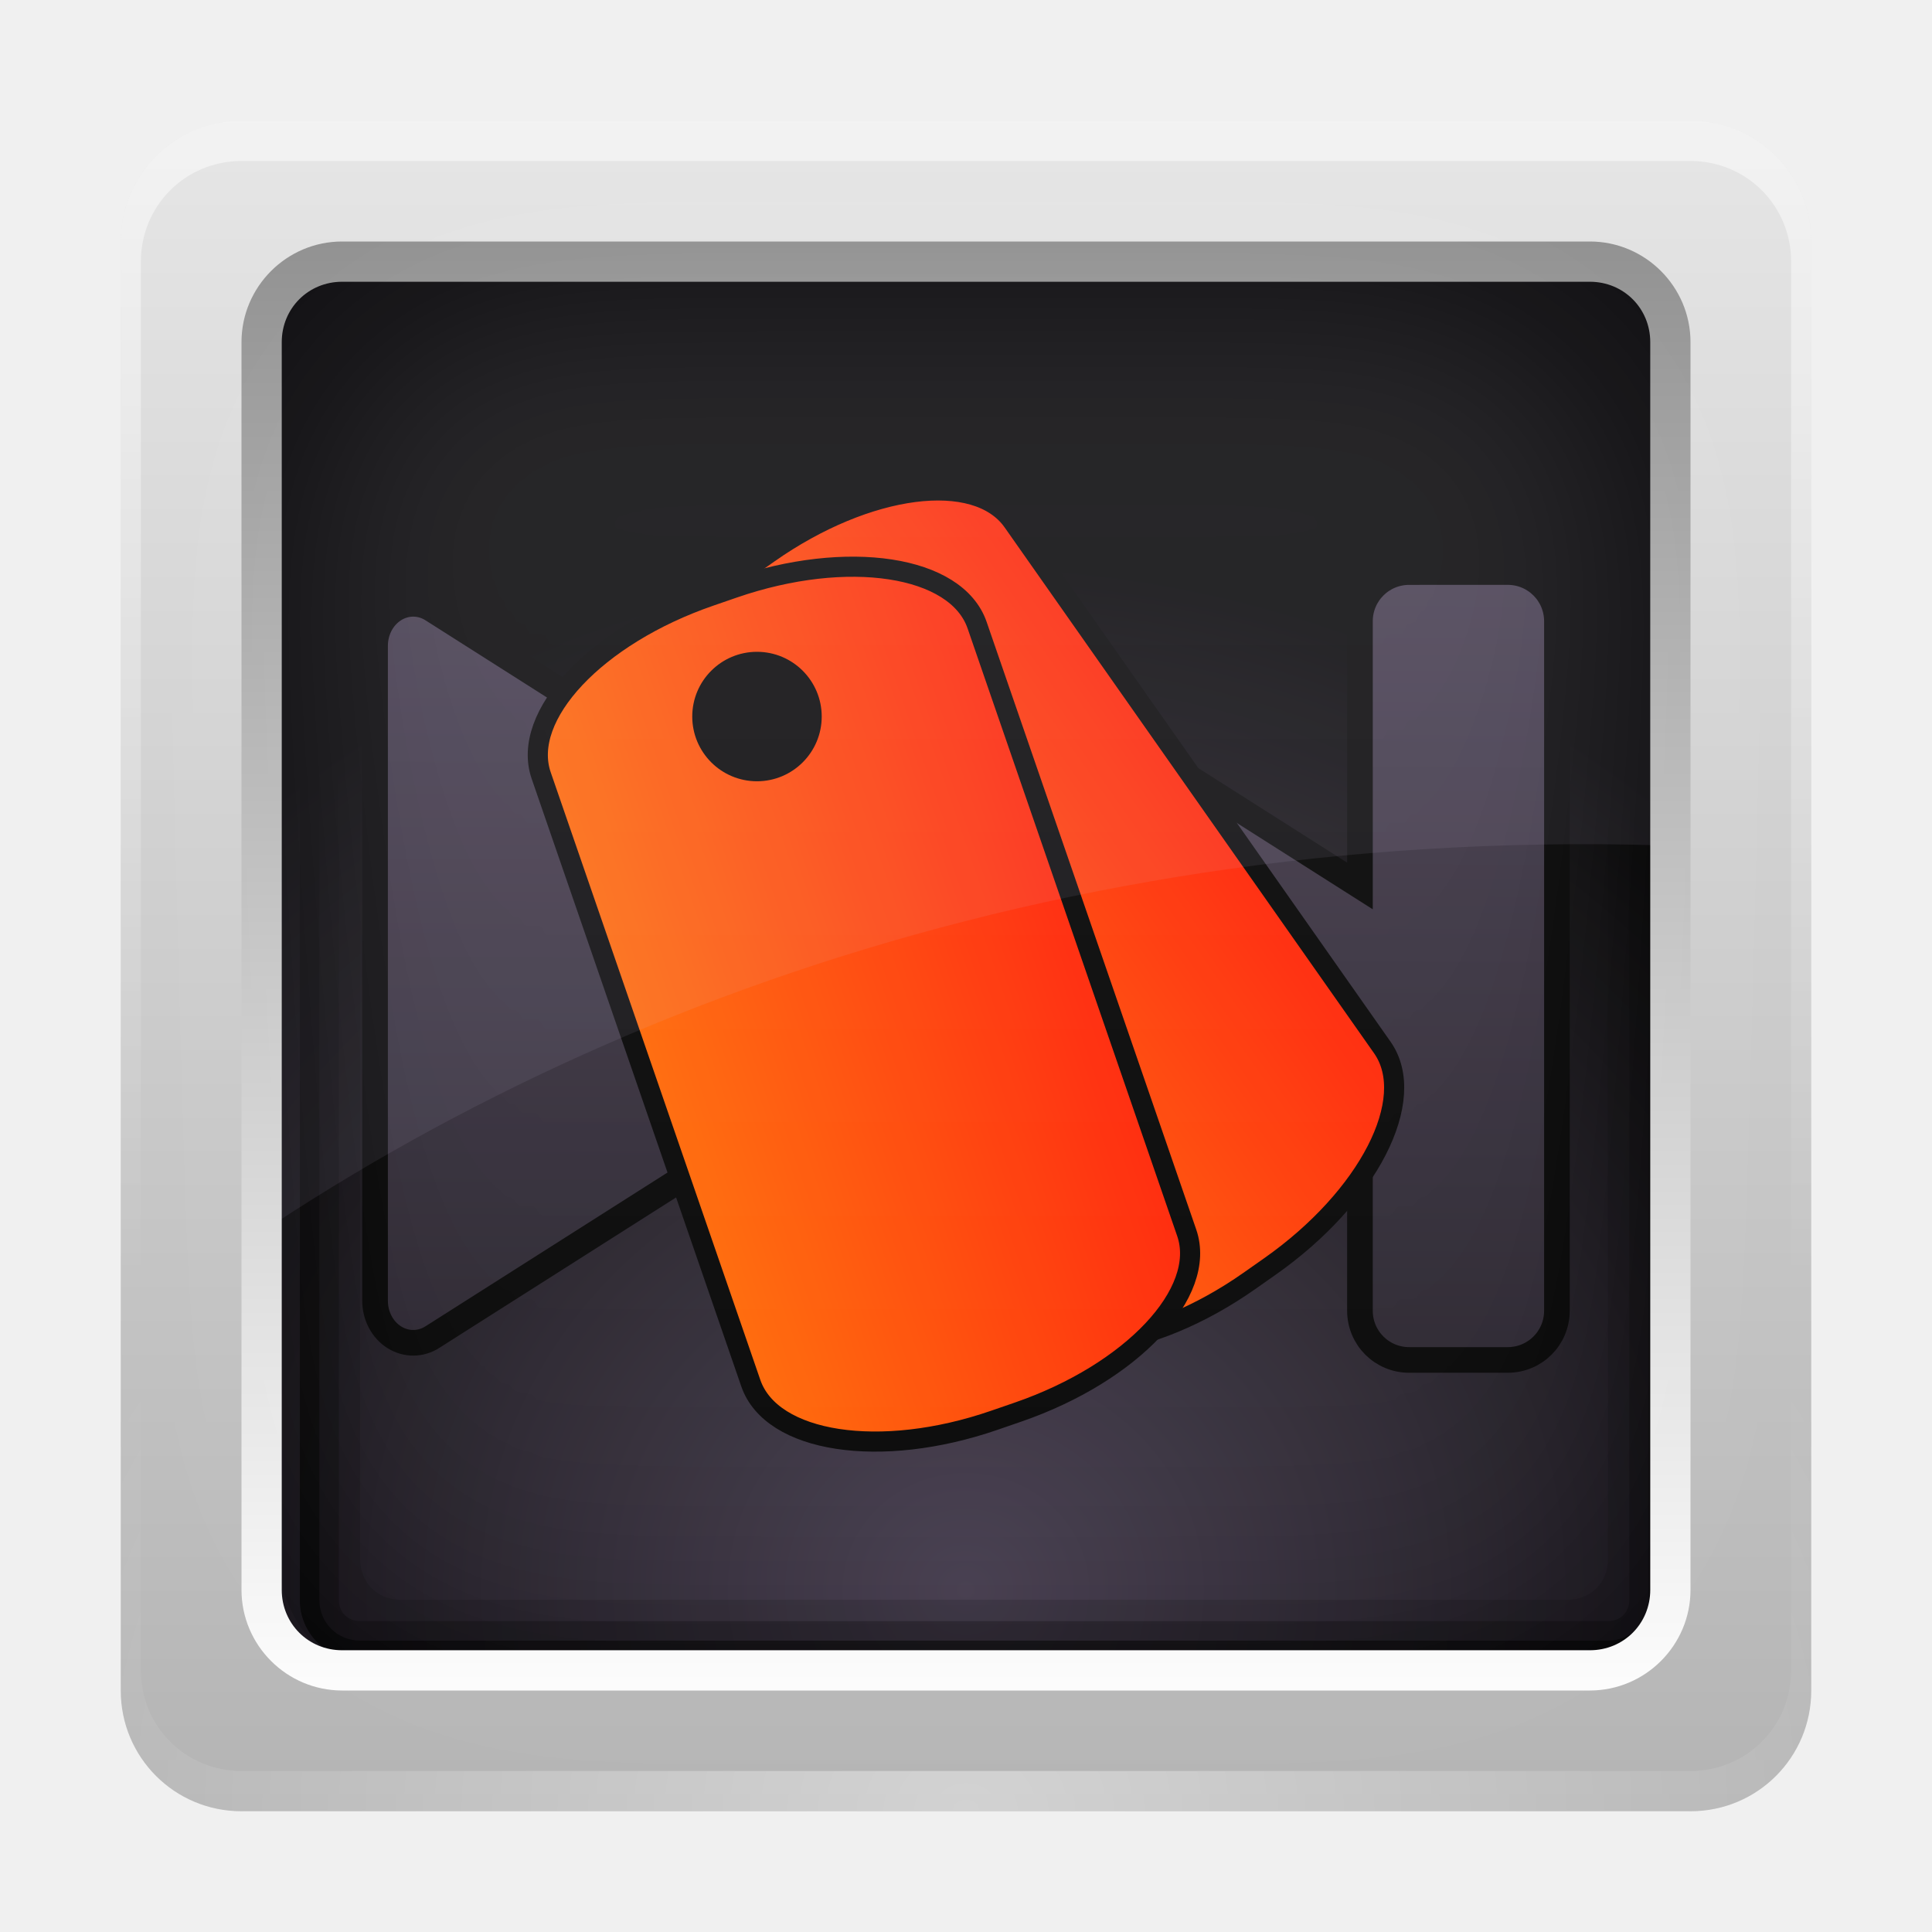
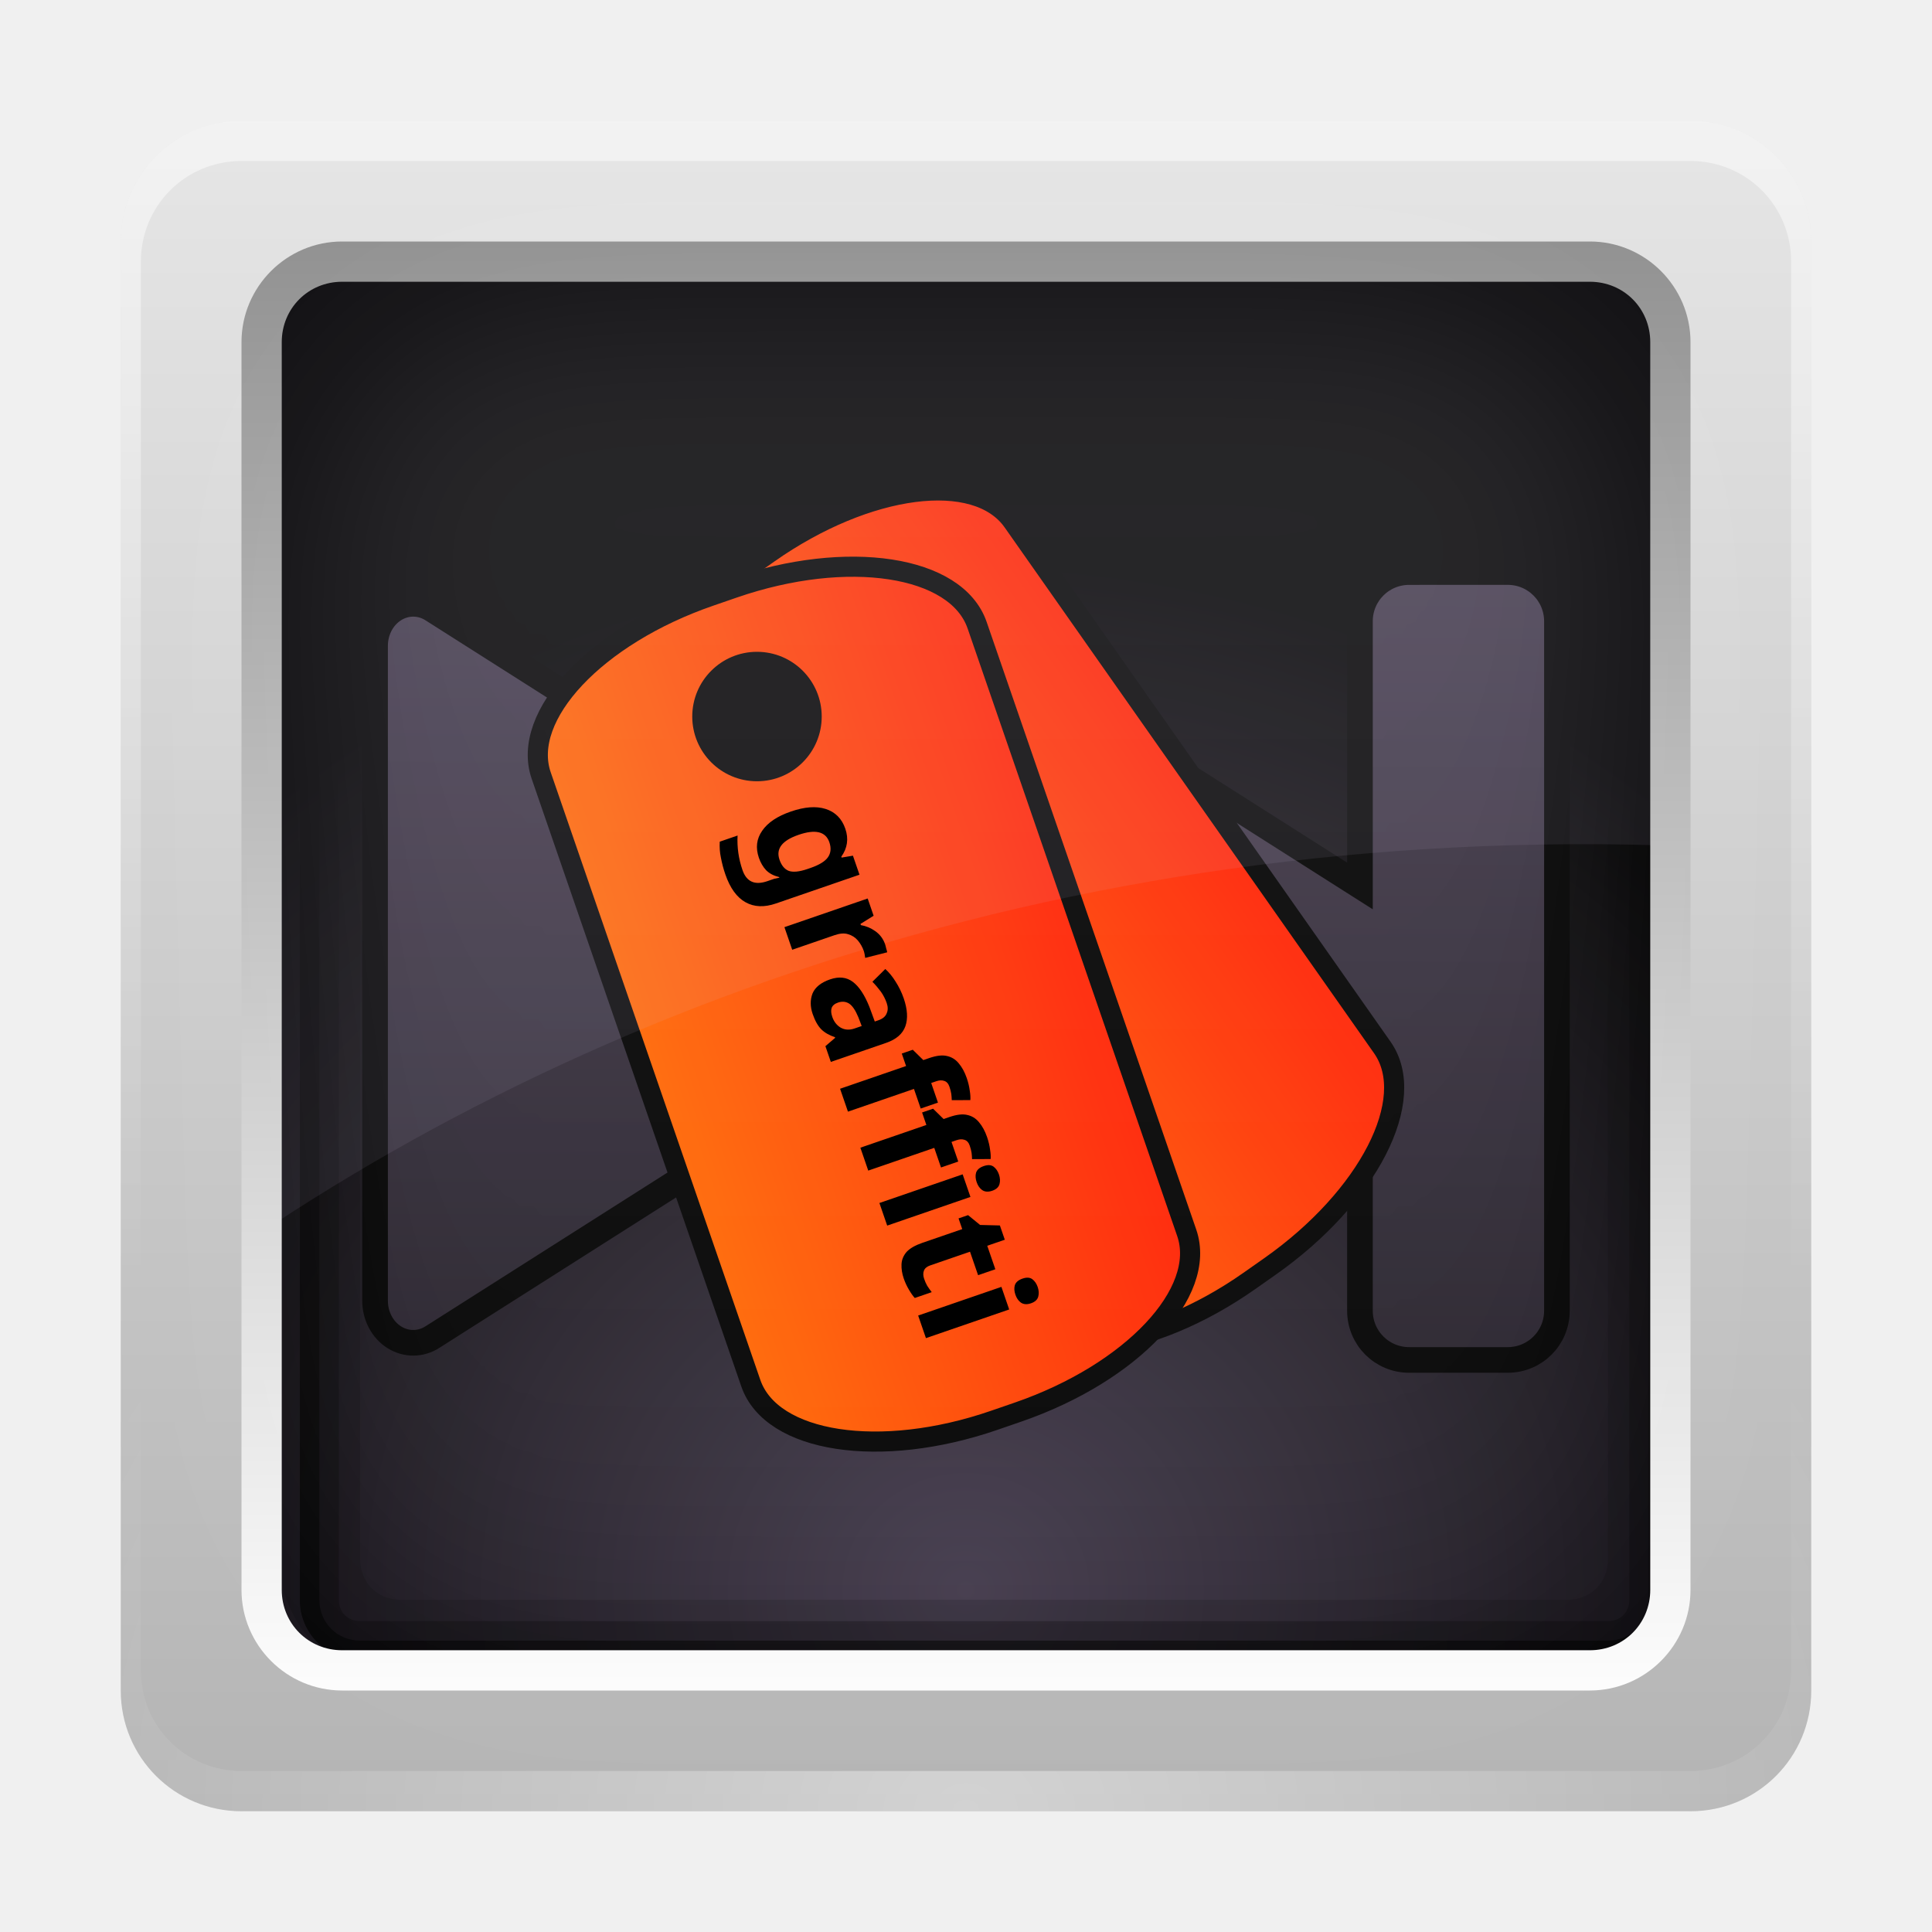
<svg xmlns="http://www.w3.org/2000/svg" xmlns:xlink="http://www.w3.org/1999/xlink" version="1.0" width="96" height="96" id="svg2408">
  <defs id="defs2410">
    <linearGradient id="linearGradient3224">
      <stop id="stop3226" style="stop-color:#42394b;stop-opacity:1" offset="0" />
      <stop id="stop3228" style="stop-color:#000000;stop-opacity:1" offset="1" />
    </linearGradient>
    <linearGradient x1="45.448" y1="92.54" x2="45.448" y2="7.017" id="ButtonShadow" gradientUnits="userSpaceOnUse" gradientTransform="scale(1.005865,0.994169)">
      <stop id="stop3750" style="stop-color:#000000;stop-opacity:1" offset="0" />
      <stop id="stop3752" style="stop-color:#000000;stop-opacity:0.588" offset="1" />
    </linearGradient>
    <filter color-interpolation-filters="sRGB" id="filter3174">
      <feGaussianBlur id="feGaussianBlur3176" stdDeviation="1.71" />
    </filter>
    <linearGradient id="linearGradient3224-6">
      <stop id="stop3226-2" style="stop-color:#42394b;stop-opacity:1" offset="0" />
      <stop id="stop3228-1" style="stop-color:#000000;stop-opacity:1" offset="1" />
    </linearGradient>
    <linearGradient id="linearGradient3187-5">
      <stop id="stop3189-3" style="stop-color:#b4b4b4;stop-opacity:1" offset="0" />
      <stop id="stop3191-2" style="stop-color:#e6e6e6;stop-opacity:1" offset="1" />
    </linearGradient>
    <linearGradient id="linearGradient3737-9">
      <stop id="stop3739-7" style="stop-color:#ffffff;stop-opacity:1" offset="0" />
      <stop id="stop3741-6" style="stop-color:#ffffff;stop-opacity:0" offset="1" />
    </linearGradient>
    <linearGradient id="linearGradient3465-2">
      <stop id="stop3467-0" style="stop-color:#919191;stop-opacity:1" offset="0" />
      <stop id="stop3469-6" style="stop-color:#fdfdfd;stop-opacity:1" offset="1" />
    </linearGradient>
    <linearGradient id="linearGradient3737-7-3">
      <stop id="stop3739-2-3" style="stop-color:#ffffff;stop-opacity:1" offset="0" />
      <stop id="stop3741-7-6" style="stop-color:#ffffff;stop-opacity:0" offset="1" />
    </linearGradient>
    <linearGradient id="linearGradient3737-4-0">
      <stop id="stop3739-8-4" style="stop-color:#ffffff;stop-opacity:1" offset="0" />
      <stop id="stop3741-71-8" style="stop-color:#ffffff;stop-opacity:0" offset="1" />
    </linearGradient>
    <clipPath id="clipPath3613-5">
      <rect width="84" height="84" rx="6" ry="6" x="6" y="6" id="rect3615-1" style="fill:#ffffff;fill-opacity:1;fill-rule:nonzero;stroke:none" />
    </clipPath>
    <filter x="-0.192" y="-0.192" width="1.384" height="1.384" color-interpolation-filters="sRGB" id="filter3794-2">
      <feGaussianBlur id="feGaussianBlur3796-9" stdDeviation="5.28" />
    </filter>
    <linearGradient xlink:href="#linearGradient3187-5" id="linearGradient4094" gradientUnits="userSpaceOnUse" x1="48" y1="90" x2="48" y2="5.988" />
    <linearGradient xlink:href="#linearGradient3737-9" id="linearGradient4096" gradientUnits="userSpaceOnUse" x1="36.357" y1="6" x2="36.357" y2="63.893" />
    <linearGradient xlink:href="#linearGradient3465-2" id="linearGradient4098" gradientUnits="userSpaceOnUse" gradientTransform="matrix(1.029412,0,0,1.029412,-1.411765,-1.411765)" x1="43.179" y1="13" x2="43.179" y2="83.295" />
    <radialGradient xlink:href="#linearGradient3737-7-3" id="radialGradient4100" gradientUnits="userSpaceOnUse" gradientTransform="matrix(1.157313,0,0,0.9959077,-7.551021,0.1971319)" cx="48" cy="90.172" fx="48" fy="90.172" r="42" />
    <linearGradient xlink:href="#linearGradient3737-4-0" id="linearGradient4102" gradientUnits="userSpaceOnUse" x1="48" y1="20.221" x2="48" y2="138.661" />
    <radialGradient xlink:href="#linearGradient3224-6" id="radialGradient4113" gradientUnits="userSpaceOnUse" gradientTransform="matrix(1.383005,-1.0350102e-8,0,1.312393,-17.14061,-23.7292)" cx="47.098" cy="78.287" fx="47.098" fy="78.287" r="38.957" />
    <linearGradient id="linearGradient4017">
      <stop id="stop4019" offset="0" style="stop-color:#ff6600;stop-opacity:1;" />
      <stop id="stop4021" offset="1" style="stop-color:#ff1e00;stop-opacity:1;" />
    </linearGradient>
    <filter id="filter3174-5" color-interpolation-filters="sRGB">
      <feGaussianBlur stdDeviation="1.71" id="feGaussianBlur3176-2" />
    </filter>
    <linearGradient gradientTransform="scale(1.005865,0.994169)" gradientUnits="userSpaceOnUse" id="ButtonShadow-4" y2="7.017" x2="45.448" y1="92.54" x1="45.448">
      <stop offset="0" style="stop-color:#000000;stop-opacity:1" id="stop3750-2" />
      <stop offset="1" style="stop-color:#000000;stop-opacity:0.588" id="stop3752-2" />
    </linearGradient>
    <filter id="filter3174-1" color-interpolation-filters="sRGB">
      <feGaussianBlur stdDeviation="1.71" id="feGaussianBlur3176-6" />
    </filter>
    <linearGradient gradientTransform="scale(1.005865,0.994169)" gradientUnits="userSpaceOnUse" id="ButtonShadow-9" y2="7.017" x2="45.448" y1="92.54" x1="45.448">
      <stop offset="0" style="stop-color:#000000;stop-opacity:1" id="stop3750-7" />
      <stop offset="1" style="stop-color:#000000;stop-opacity:0.588" id="stop3752-26" />
    </linearGradient>
    <filter id="filter3174-52" color-interpolation-filters="sRGB">
      <feGaussianBlur stdDeviation="1.71" id="feGaussianBlur3176-21" />
    </filter>
    <linearGradient gradientTransform="scale(1.005865,0.994169)" gradientUnits="userSpaceOnUse" id="ButtonShadow-77" y2="7.017" x2="45.448" y1="92.54" x1="45.448">
      <stop offset="0" style="stop-color:#000000;stop-opacity:1" id="stop3750-35" />
      <stop offset="1" style="stop-color:#000000;stop-opacity:0.588" id="stop3752-3" />
    </linearGradient>
    <linearGradient xlink:href="#linearGradient3224" id="linearGradient12365" gradientUnits="userSpaceOnUse" gradientTransform="matrix(0,1.049001,-0.9528933,0,67.17984,6.400005)" x1="20.134" y1="35.929" x2="107.246" y2="36.33" />
    <linearGradient xlink:href="#linearGradient4017" id="linearGradient115270" gradientUnits="userSpaceOnUse" x1="-104.65" y1="-34.437" x2="-74.627" y2="-34.437" />
    <linearGradient xlink:href="#linearGradient4017" id="linearGradient115272" gradientUnits="userSpaceOnUse" x1="-102.068" y1="-60.096" x2="-72.045" y2="-60.096" />
    <linearGradient xlink:href="#linearGradient4017" id="linearGradient115292" gradientUnits="userSpaceOnUse" x1="-104.65" y1="-34.437" x2="-74.627" y2="-34.437" />
    <linearGradient xlink:href="#linearGradient4017" id="linearGradient115294" gradientUnits="userSpaceOnUse" x1="-102.068" y1="-60.096" x2="-72.045" y2="-60.096" />
  </defs>
-   <g id="layer2-8" style="display:none" transform="translate(127.2,68.7)">
-     <rect width="86" height="85" rx="6" ry="6" x="5" y="7" id="rect3745-7" style="opacity:0.9;fill:url(#ButtonShadow-4);fill-opacity:1;fill-rule:nonzero;stroke:none;filter:url(#filter3174-5)" />
-   </g>
  <rect style="fill:url(#radialGradient4113);fill-opacity:1;stroke:none" id="rect3461-7" y="8.744" x="9.039" ry="6.173" rx="5.853" height="78.516" width="77.915" />
  <path style="opacity:0.6;color:#000000;fill:#000000;fill-opacity:1;fill-rule:nonzero;stroke:none;stroke-width:1;marker:none;visibility:visible;display:inline;overflow:visible;enable-background:accumulate" id="rect3977-9" d="m 17.898,14.49 c -1.662,0 -3,1.338 -3,3 l 0,62 c 0,1.662 1.338,3 3,3 l 62,0 c 1.662,0 3,-1.338 3,-3 l 0,-62 c 0,-1.662 -1.338,-3 -3,-3 l -62,0 z m 0,0.969 62,0 c 1.14,0 2.031,0.891 2.031,2.031 l 0,62 c 0,1.14 -0.891,2.031 -2.031,2.031 l -62,0 c -1.14,0 -2.031,-0.891 -2.031,-2.031 l 0,-62 c 0,-1.14 0.891,-2.031 2.031,-2.031 z" />
-   <g id="layer2" style="display:none">
-     <rect width="86" height="85" rx="6" ry="6" x="5" y="7" id="rect3745" style="opacity:0.9;fill:url(#ButtonShadow);fill-opacity:1;fill-rule:nonzero;stroke:none;filter:url(#filter3174)" />
-   </g>
  <path style="font-size:medium;font-style:normal;font-variant:normal;font-weight:normal;font-stretch:normal;text-indent:0;text-align:start;text-decoration:none;line-height:normal;letter-spacing:normal;word-spacing:normal;text-transform:none;direction:ltr;block-progression:tb;writing-mode:lr-tb;text-anchor:start;opacity:0.15;color:#000000;fill:#000000;fill-opacity:1;stroke:none;stroke-width:4;marker:none;visibility:visible;display:inline;overflow:visible;enable-background:accumulate;font-family:Abandoned Bitplane;-inkscape-font-specification:Abandoned Bitplane" id="rect3222-3-8" d="m 19.898,13.49 c -3.289,0 -6,2.711 -6,6 l 0,58 c 0,3.289 2.711,6 6,6 l 58,0 c 3.289,0 6,-2.711 6,-6 l 0,-58 c 0,-3.289 -2.711,-6 -6,-6 l -58,0 z m 0,4 58,0 c 1.143,0 2,0.857 2,2 l 0,58 c 0,1.143 -0.857,2 -2,2 l -58,0 c -1.143,0 -2,-0.857 -2,-2 l 0,-58 c 0,-1.143 0.857,-2 2,-2 z" />
  <path style="opacity:0.3;color:#000000;fill:#000000;fill-opacity:1;fill-rule:nonzero;stroke:none;stroke-width:1;marker:none;visibility:visible;display:inline;overflow:visible;enable-background:accumulate" id="rect3981-0" d="m 17.898,14.49 c -1.662,0 -3,1.338 -3,3 l 0,62 c 0,1.662 1.338,3 3,3 l 62,0 c 1.662,0 3,-1.338 3,-3 l 0,-62 c 0,-1.662 -1.338,-3 -3,-3 l -62,0 z m 0,1.938 62,0 c 0.618,0 1.062,0.444 1.062,1.062 l 0,62 c 0,0.618 -0.444,1.062 -1.062,1.062 l -62,0 c -0.618,0 -1.062,-0.444 -1.062,-1.062 l 0,-62 c 0,-0.618 0.444,-1.062 1.062,-1.062 z" />
-   <g id="activity-gmail" display="block" style="display:block" transform="translate(2.024999,106.6005)" />
-   <g id="layer2-4" style="display:none" transform="translate(293.4,25.8)">
-     <rect width="86" height="85" rx="6" ry="6" x="5" y="7" id="rect3745-2" style="opacity:0.9;fill:url(#ButtonShadow-9);fill-opacity:1;fill-rule:nonzero;stroke:none;filter:url(#filter3174-1)" />
-   </g>
-   <g id="layer2-1" style="display:none" transform="translate(361.8391,197.7652)">
-     <rect width="86" height="85" rx="6" ry="6" x="5" y="7" id="rect3745-0" style="opacity:0.9;fill:url(#ButtonShadow-77);fill-opacity:1;fill-rule:nonzero;stroke:none;filter:url(#filter3174-52)" />
-   </g>
  <path style="color:#000000;fill:url(#linearGradient12365);fill-opacity:1.0;fill-rule:nonzero;stroke:#000000;stroke-width:1.274;stroke-miterlimit:4;stroke-opacity:1;stroke-dasharray:none;marker:none;visibility:visible;display:inline;overflow:visible;enable-background:accumulate" d="m 70.022,28.425 c -1.356,0 -2.447,1.091 -2.447,2.447 l 0,13.152 -21.602,-13.726 a 1.896,2.087 0 0 0 -2.867,1.797 l 0,11.929 -21.602,-13.726 a 1.896,2.087 0 0 0 -2.867,1.797 l 0,32.536 a 1.896,2.087 0 0 0 2.867,1.797 l 21.602,-13.726 0,11.929 a 1.896,2.087 0 0 0 2.867,1.797 l 21.602,-13.726 0,12.426 c 0,1.356 1.091,2.447 2.447,2.447 l 4.894,0 c 1.356,0 2.447,-1.091 2.447,-2.447 l 0,-34.257 c 0,-1.356 -1.091,-2.447 -2.447,-2.447 l -4.894,0 z" id="path4161" />
  <g id="g115282" transform="translate(110.1036,-41.27333)">
    <g style="stroke-width:1.27;stroke-miterlimit:4;stroke-dasharray:none" transform="matrix(0.7873837,0,0,0.7873837,-17.80564,24.08376)" id="g115265">
      <rect style="fill:url(#linearGradient115292);fill-opacity:1;fill-rule:nonzero;stroke:#000000;stroke-width:1.27;stroke-linejoin:round;stroke-miterlimit:4;stroke-opacity:1;stroke-dasharray:none" id="rect115216" width="29.1" height="55.016" x="-104.188" y="-61.945" rx="13.753" ry="7.228" transform="matrix(0.8182507,-0.5748615,-0.5748615,-0.8182507,0,0)" />
      <rect style="fill:url(#linearGradient115294);fill-opacity:1;fill-rule:nonzero;stroke:#000000;stroke-width:1.27;stroke-linejoin:round;stroke-miterlimit:4;stroke-opacity:1;stroke-dasharray:none" id="rect115216-4" width="29.1" height="55.016" x="-101.606" y="-87.604" rx="13.753" ry="7.228" transform="matrix(0.9453342,-0.3261032,-0.3261032,-0.9453342,0,0)" />
      <path style="fill:#000000;fill-opacity:1;fill-rule:nonzero;stroke:#000000;stroke-width:1.27;stroke-linejoin:round;stroke-miterlimit:4;stroke-opacity:1;stroke-dasharray:none" id="path115263" d="m -86.4,31.05 c 0,1.905 -1.545,3.45 -3.45,3.45 -1.905,0 -3.45,-1.545 -3.45,-3.45 0,-1.905 1.545,-3.45 3.45,-3.45 1.905,0 3.45,1.545 3.45,3.45 z" transform="translate(20.4,36)" />
    </g>
-     <flowRoot transform="matrix(0.1939461,0.5581742,-0.5581742,0.1939461,22.34394,113.3511)" style="font-size:16px;font-style:normal;font-variant:normal;font-weight:bold;font-stretch:normal;line-height:125%;letter-spacing:0px;word-spacing:0px;fill:#000000;fill-opacity:1;stroke:none;font-family:'_LIFAD_V6_[seidbereit.ru]';-inkscape-font-specification:'_LIFAD_V6_[seidbereit.ru] Bold'" id="flowRoot115274" xml:space="preserve">
-       <flowRegion id="flowRegion115276">
-         <rect style="font-size:16px;font-style:normal;font-variant:normal;font-weight:bold;font-stretch:normal;font-family:'_LIFAD_V6_[seidbereit.ru]';-inkscape-font-specification:'_LIFAD_V6_[seidbereit.ru] Bold'" y="119.7" x="-97.8" height="59.4" width="143.7" id="rect115278" />
-       </flowRegion>
-       <flowPara id="flowPara115280">graffiti</flowPara>
-     </flowRoot>
  </g>
  <path style="opacity:0.08;fill:#d9c6ed;fill-opacity:1;stroke:none" id="rect3256-3" d="m 14.898,8.74 c -3.242,0 -5.844,2.767 -5.844,6.187 l 0,49.062 C 27.879,50.131 54.866,40.196 86.961,42.208 l 0,-27.281 c 0,-3.42 -2.633,-6.187 -5.875,-6.187 l -66.188,0 z" />
  <g id="layer1" style="display:inline">
    <path d="M 12,6 C 8.676,6 6,8.676 6,12 l 0,72 c 0,3.324 2.676,6 6,6 l 72,0 c 3.324,0 6,-2.676 6,-6 L 90,12 C 90,8.676 87.324,6 84,6 L 12,6 z m 5,7 62,0 c 2.216,0 4,1.784 4,4 l 0,62 c 10e-7,2.216 -1.784,4 -4,4 l -62,0 c -2.216,10e-7 -4,-1.784 -4,-4 l 0,-62 c 0,-2.216 1.784,-4 4,-4 z" id="rect2419" style="fill:url(#linearGradient4094);fill-opacity:1;fill-rule:nonzero;stroke:none" />
    <path d="M 12,6 C 8.676,6 6,8.676 6,12 l 0,2 0,68 0,2 c 0,0.335 0.041,0.651 0.094,0.969 0.049,0.296 0.097,0.597 0.188,0.875 0.01,0.03 0.021,0.064 0.031,0.094 0.099,0.288 0.235,0.547 0.375,0.812 0.145,0.274 0.316,0.536 0.5,0.781 0.184,0.246 0.374,0.473 0.594,0.688 0.44,0.428 0.943,0.815 1.5,1.094 0.279,0.14 0.573,0.247 0.875,0.344 -0.256,-0.1 -0.487,-0.236 -0.719,-0.375 -0.007,-0.004 -0.024,0.004 -0.031,0 -0.032,-0.019 -0.062,-0.043 -0.094,-0.062 -0.12,-0.077 -0.231,-0.164 -0.344,-0.25 -0.106,-0.081 -0.213,-0.161 -0.312,-0.25 C 8.478,88.557 8.309,88.373 8.156,88.188 8.049,88.057 7.938,87.922 7.844,87.781 7.819,87.743 7.805,87.695 7.781,87.656 7.716,87.553 7.651,87.452 7.594,87.344 7.493,87.149 7.388,86.928 7.312,86.719 7.305,86.697 7.289,86.678 7.281,86.656 7.249,86.564 7.245,86.469 7.219,86.375 7.188,86.268 7.148,86.172 7.125,86.062 7.052,85.721 7,85.364 7,85 L 7,83 7,15 7,13 C 7,10.218 9.218,8 12,8 l 2,0 68,0 2,0 c 2.782,0 5,2.218 5,5 l 0,2 0,68 0,2 c 0,0.364 -0.052,0.721 -0.125,1.062 -0.044,0.207 -0.088,0.398 -0.156,0.594 -0.008,0.022 -0.023,0.041 -0.031,0.062 -0.063,0.174 -0.138,0.367 -0.219,0.531 -0.042,0.083 -0.079,0.17 -0.125,0.25 -0.055,0.097 -0.127,0.188 -0.188,0.281 -0.094,0.141 -0.205,0.276 -0.312,0.406 -0.143,0.174 -0.303,0.347 -0.469,0.5 -0.011,0.01 -0.02,0.021 -0.031,0.031 -0.138,0.126 -0.285,0.234 -0.438,0.344 -0.103,0.073 -0.204,0.153 -0.312,0.219 -0.007,0.004 -0.024,-0.004 -0.031,0 -0.232,0.139 -0.463,0.275 -0.719,0.375 0.302,-0.097 0.596,-0.204 0.875,-0.344 0.557,-0.279 1.06,-0.666 1.5,-1.094 0.22,-0.214 0.409,-0.442 0.594,-0.688 0.184,-0.246 0.355,-0.508 0.5,-0.781 0.14,-0.265 0.276,-0.525 0.375,-0.812 0.01,-0.031 0.021,-0.063 0.031,-0.094 0.09,-0.278 0.139,-0.579 0.188,-0.875 C 89.959,84.651 90,84.335 90,84 l 0,-2 0,-68 0,-2 C 90,8.676 87.324,6 84,6 L 12,6 z" id="rect3728" style="opacity:0.5;fill:url(#linearGradient4096);fill-opacity:1;fill-rule:nonzero;stroke:none" />
    <path d="m 17,12 c -2.753,0 -5,2.247 -5,5 l 0,62 c 0,2.753 2.247,5 5,5 l 62,0 c 2.753,0 5,-2.247 5,-5 l 0,-62 c 0,-2.753 -2.247,-5 -5,-5 l -62,0 z m 0,2 62,0 c 1.679,0 3,1.321 3,3 l 0,62 c 10e-7,1.679 -1.321,3 -3,3 l -62,0 c -1.679,0 -3,-1.321 -3,-3 l 0,-62 c 0,-1.679 1.321,-3 3,-3 z" id="rect3425" style="fill:url(#linearGradient4098);fill-opacity:1;fill-rule:nonzero;stroke:none" />
    <path d="M 12,90 C 8.676,90 6,87.324 6,84 L 6,82 6,14 6,12 c 0,-0.335 0.041,-0.651 0.094,-0.969 0.049,-0.296 0.097,-0.597 0.188,-0.875 C 6.291,10.126 6.302,10.093 6.312,10.062 6.411,9.775 6.547,9.515 6.688,9.25 6.832,8.976 7.003,8.714 7.188,8.469 7.372,8.223 7.561,7.995 7.781,7.781 8.221,7.353 8.724,6.967 9.281,6.688 9.56,6.548 9.855,6.441 10.156,6.344 9.9,6.444 9.67,6.58 9.438,6.719 c -0.007,0.004 -0.024,-0.004 -0.031,0 -0.032,0.019 -0.062,0.043 -0.094,0.062 -0.12,0.077 -0.231,0.164 -0.344,0.25 -0.106,0.081 -0.213,0.161 -0.312,0.25 C 8.478,7.443 8.309,7.627 8.156,7.812 8.049,7.943 7.938,8.078 7.844,8.219 7.819,8.257 7.805,8.305 7.781,8.344 7.716,8.447 7.651,8.548 7.594,8.656 7.493,8.851 7.388,9.072 7.312,9.281 7.305,9.303 7.289,9.322 7.281,9.344 7.249,9.436 7.245,9.531 7.219,9.625 7.188,9.732 7.148,9.828 7.125,9.938 7.052,10.279 7,10.636 7,11 l 0,2 0,68 0,2 c 0,2.782 2.218,5 5,5 l 2,0 68,0 2,0 c 2.782,0 5,-2.218 5,-5 l 0,-2 0,-68 0,-2 C 89,10.636 88.948,10.279 88.875,9.938 88.831,9.731 88.787,9.54 88.719,9.344 88.711,9.322 88.695,9.303 88.688,9.281 88.625,9.108 88.549,8.914 88.469,8.75 88.427,8.667 88.39,8.58 88.344,8.5 88.289,8.403 88.217,8.312 88.156,8.219 88.062,8.078 87.951,7.943 87.844,7.812 87.701,7.638 87.541,7.466 87.375,7.312 87.364,7.302 87.355,7.291 87.344,7.281 87.205,7.156 87.059,7.047 86.906,6.938 86.804,6.864 86.702,6.784 86.594,6.719 c -0.007,-0.004 -0.024,0.004 -0.031,0 -0.232,-0.139 -0.463,-0.275 -0.719,-0.375 0.302,0.097 0.596,0.204 0.875,0.344 0.557,0.279 1.06,0.666 1.5,1.094 0.22,0.214 0.409,0.442 0.594,0.688 0.184,0.246 0.355,0.508 0.5,0.781 0.14,0.265 0.276,0.525 0.375,0.812 0.01,0.031 0.021,0.063 0.031,0.094 0.09,0.278 0.139,0.579 0.188,0.875 C 89.959,11.349 90,11.665 90,12 l 0,2 0,68 0,2 c 0,3.324 -2.676,6 -6,6 l -72,0 z" id="path3615" style="opacity:0.4;fill:url(#radialGradient4100);fill-opacity:1;fill-rule:nonzero;stroke:none" />
    <rect width="66" height="66" rx="12" ry="12" x="15" y="15" clip-path="url(#clipPath3613-5)" id="rect3171" style="opacity:0.1;fill:url(#linearGradient4102);fill-opacity:1;fill-rule:nonzero;stroke:#ffffff;stroke-width:0.5;stroke-linecap:round;stroke-linejoin:miter;stroke-miterlimit:4;stroke-opacity:1;stroke-dasharray:none;stroke-dashoffset:0;filter:url(#filter3794-2)" />
  </g>
+   <text xml:space="preserve" style="font-size:8px;font-style:normal;font-variant:normal;font-weight:bold;font-stretch:normal;text-align:start;line-height:125%;letter-spacing:0px;word-spacing:0px;writing-mode:lr;text-anchor:start;fill:#000000;fill-opacity:1;stroke:none;font-family:Sans;-inkscape-font-specification:Sans Bold" x="50.562" y="-21.854" id="text3407" transform="matrix(0.3255662,0.9455193,-0.9455193,0.3255662,0,0)">
+     <tspan id="tspan3409" x="50.562" y="-21.854">graffiti</tspan>
+   </text>
</svg>
